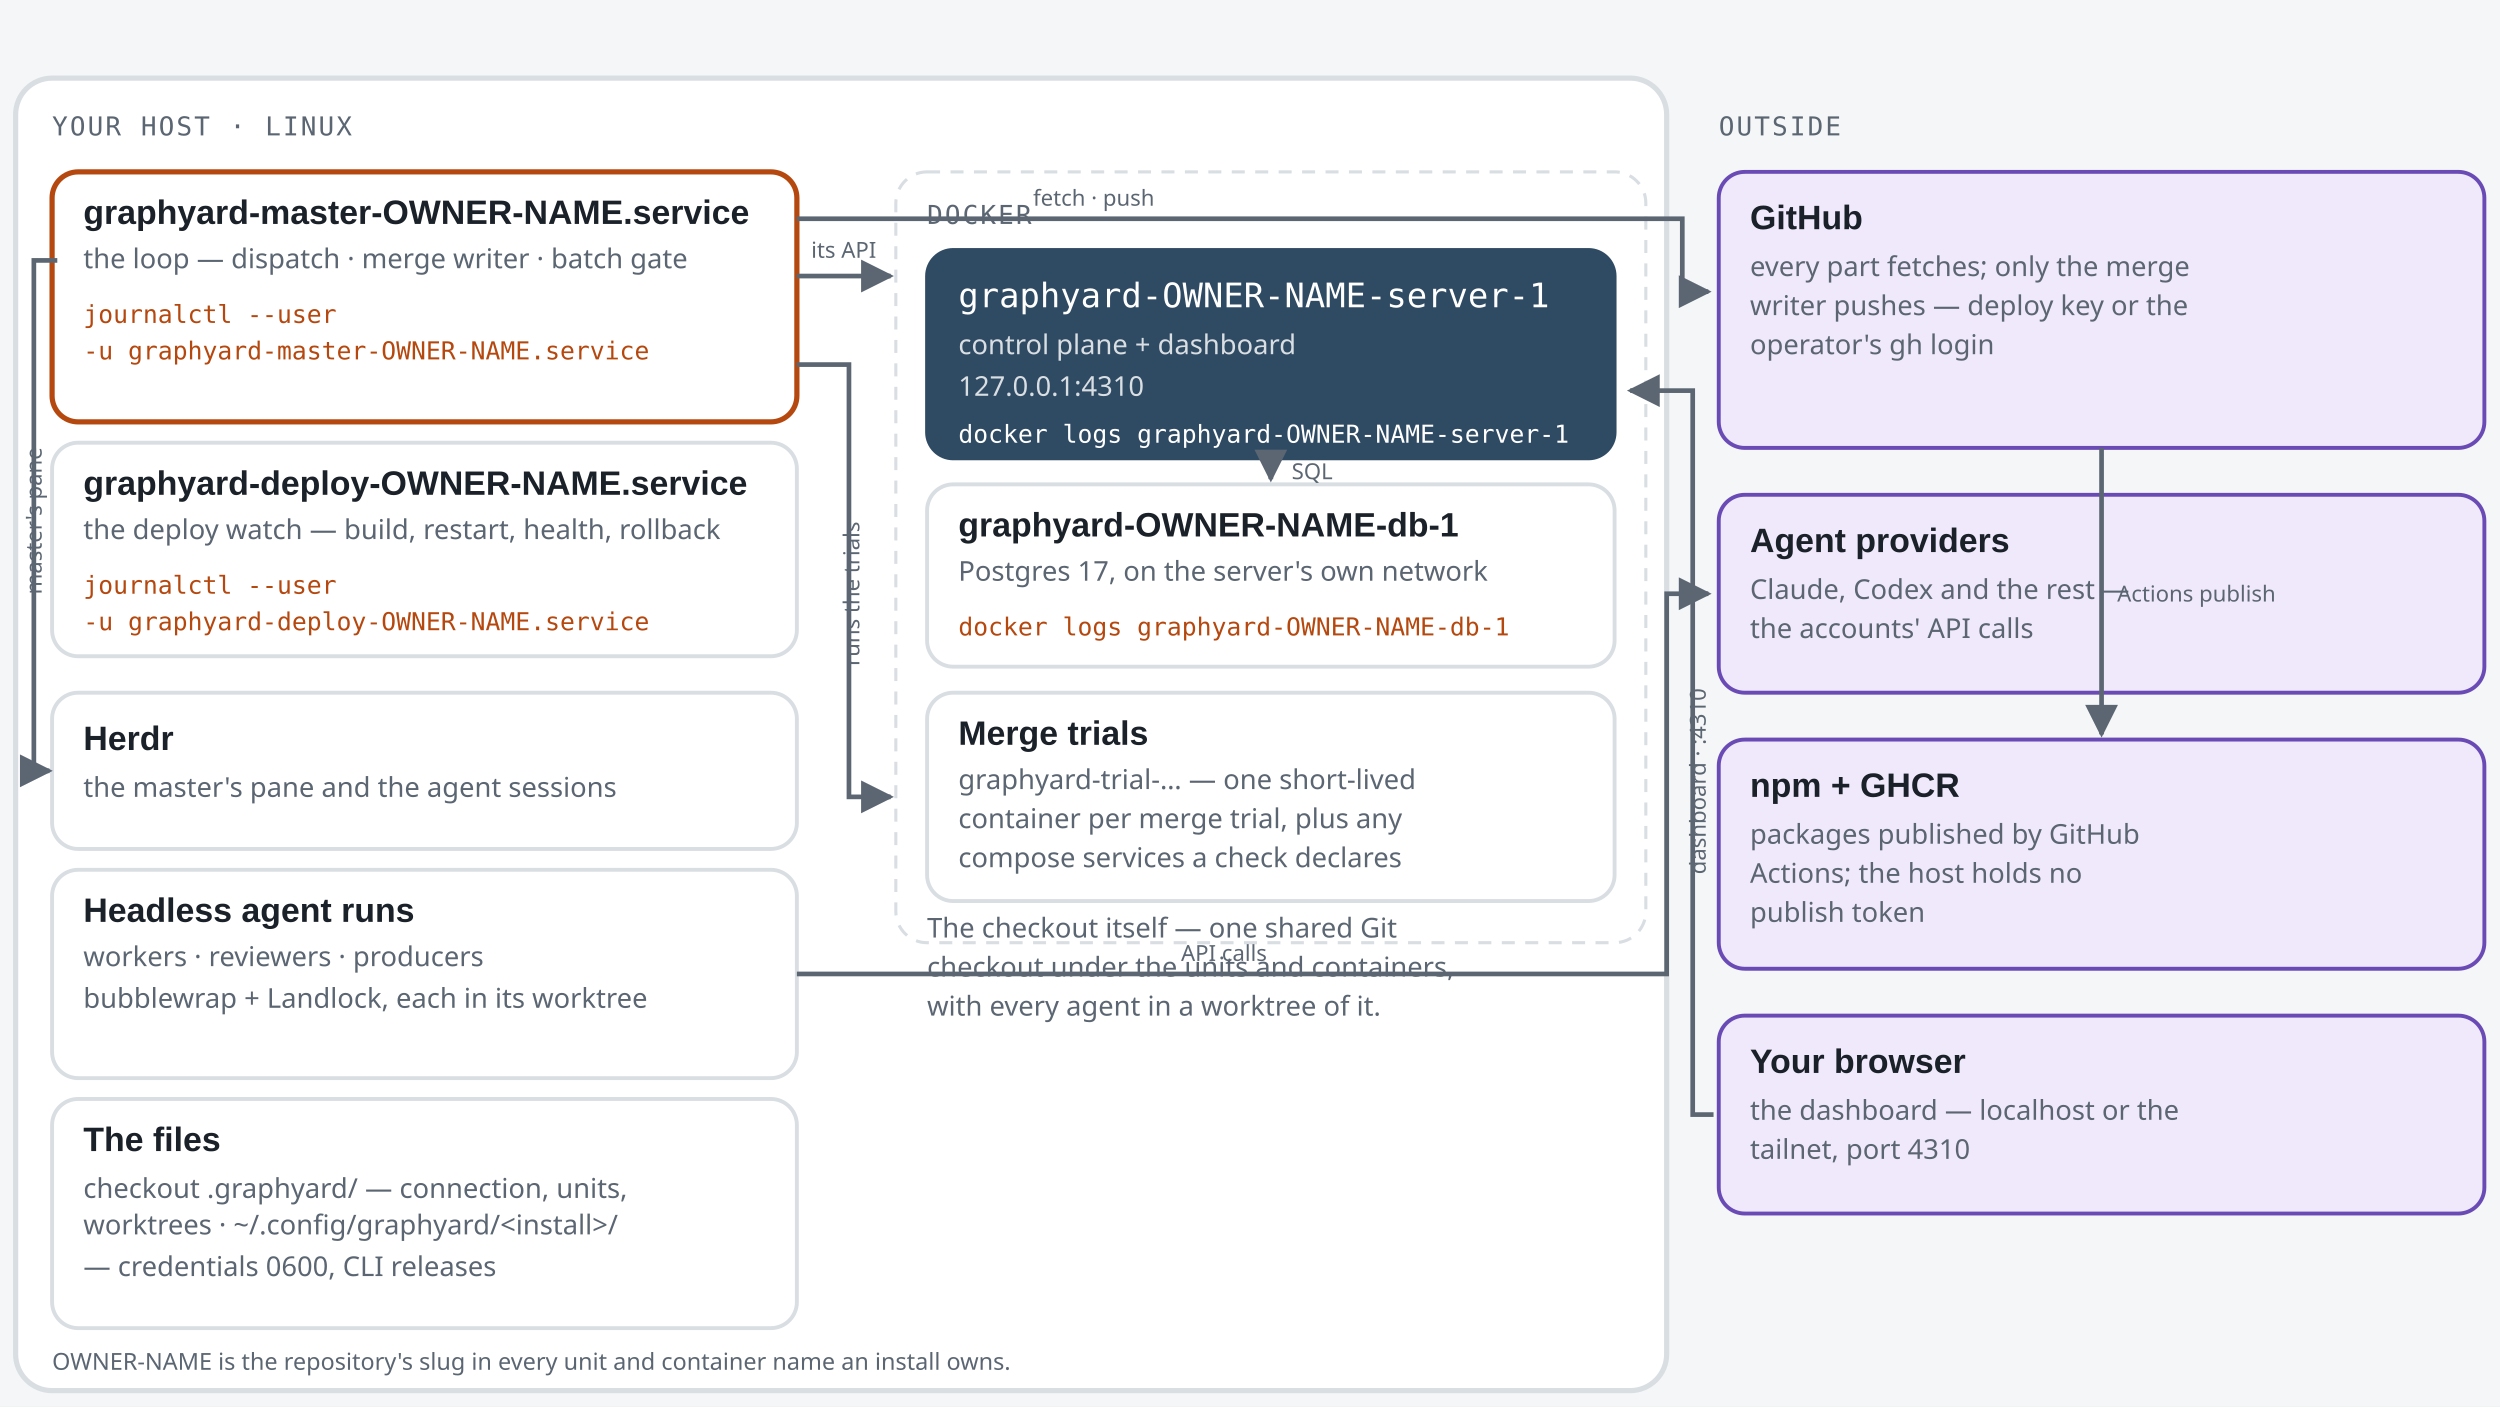
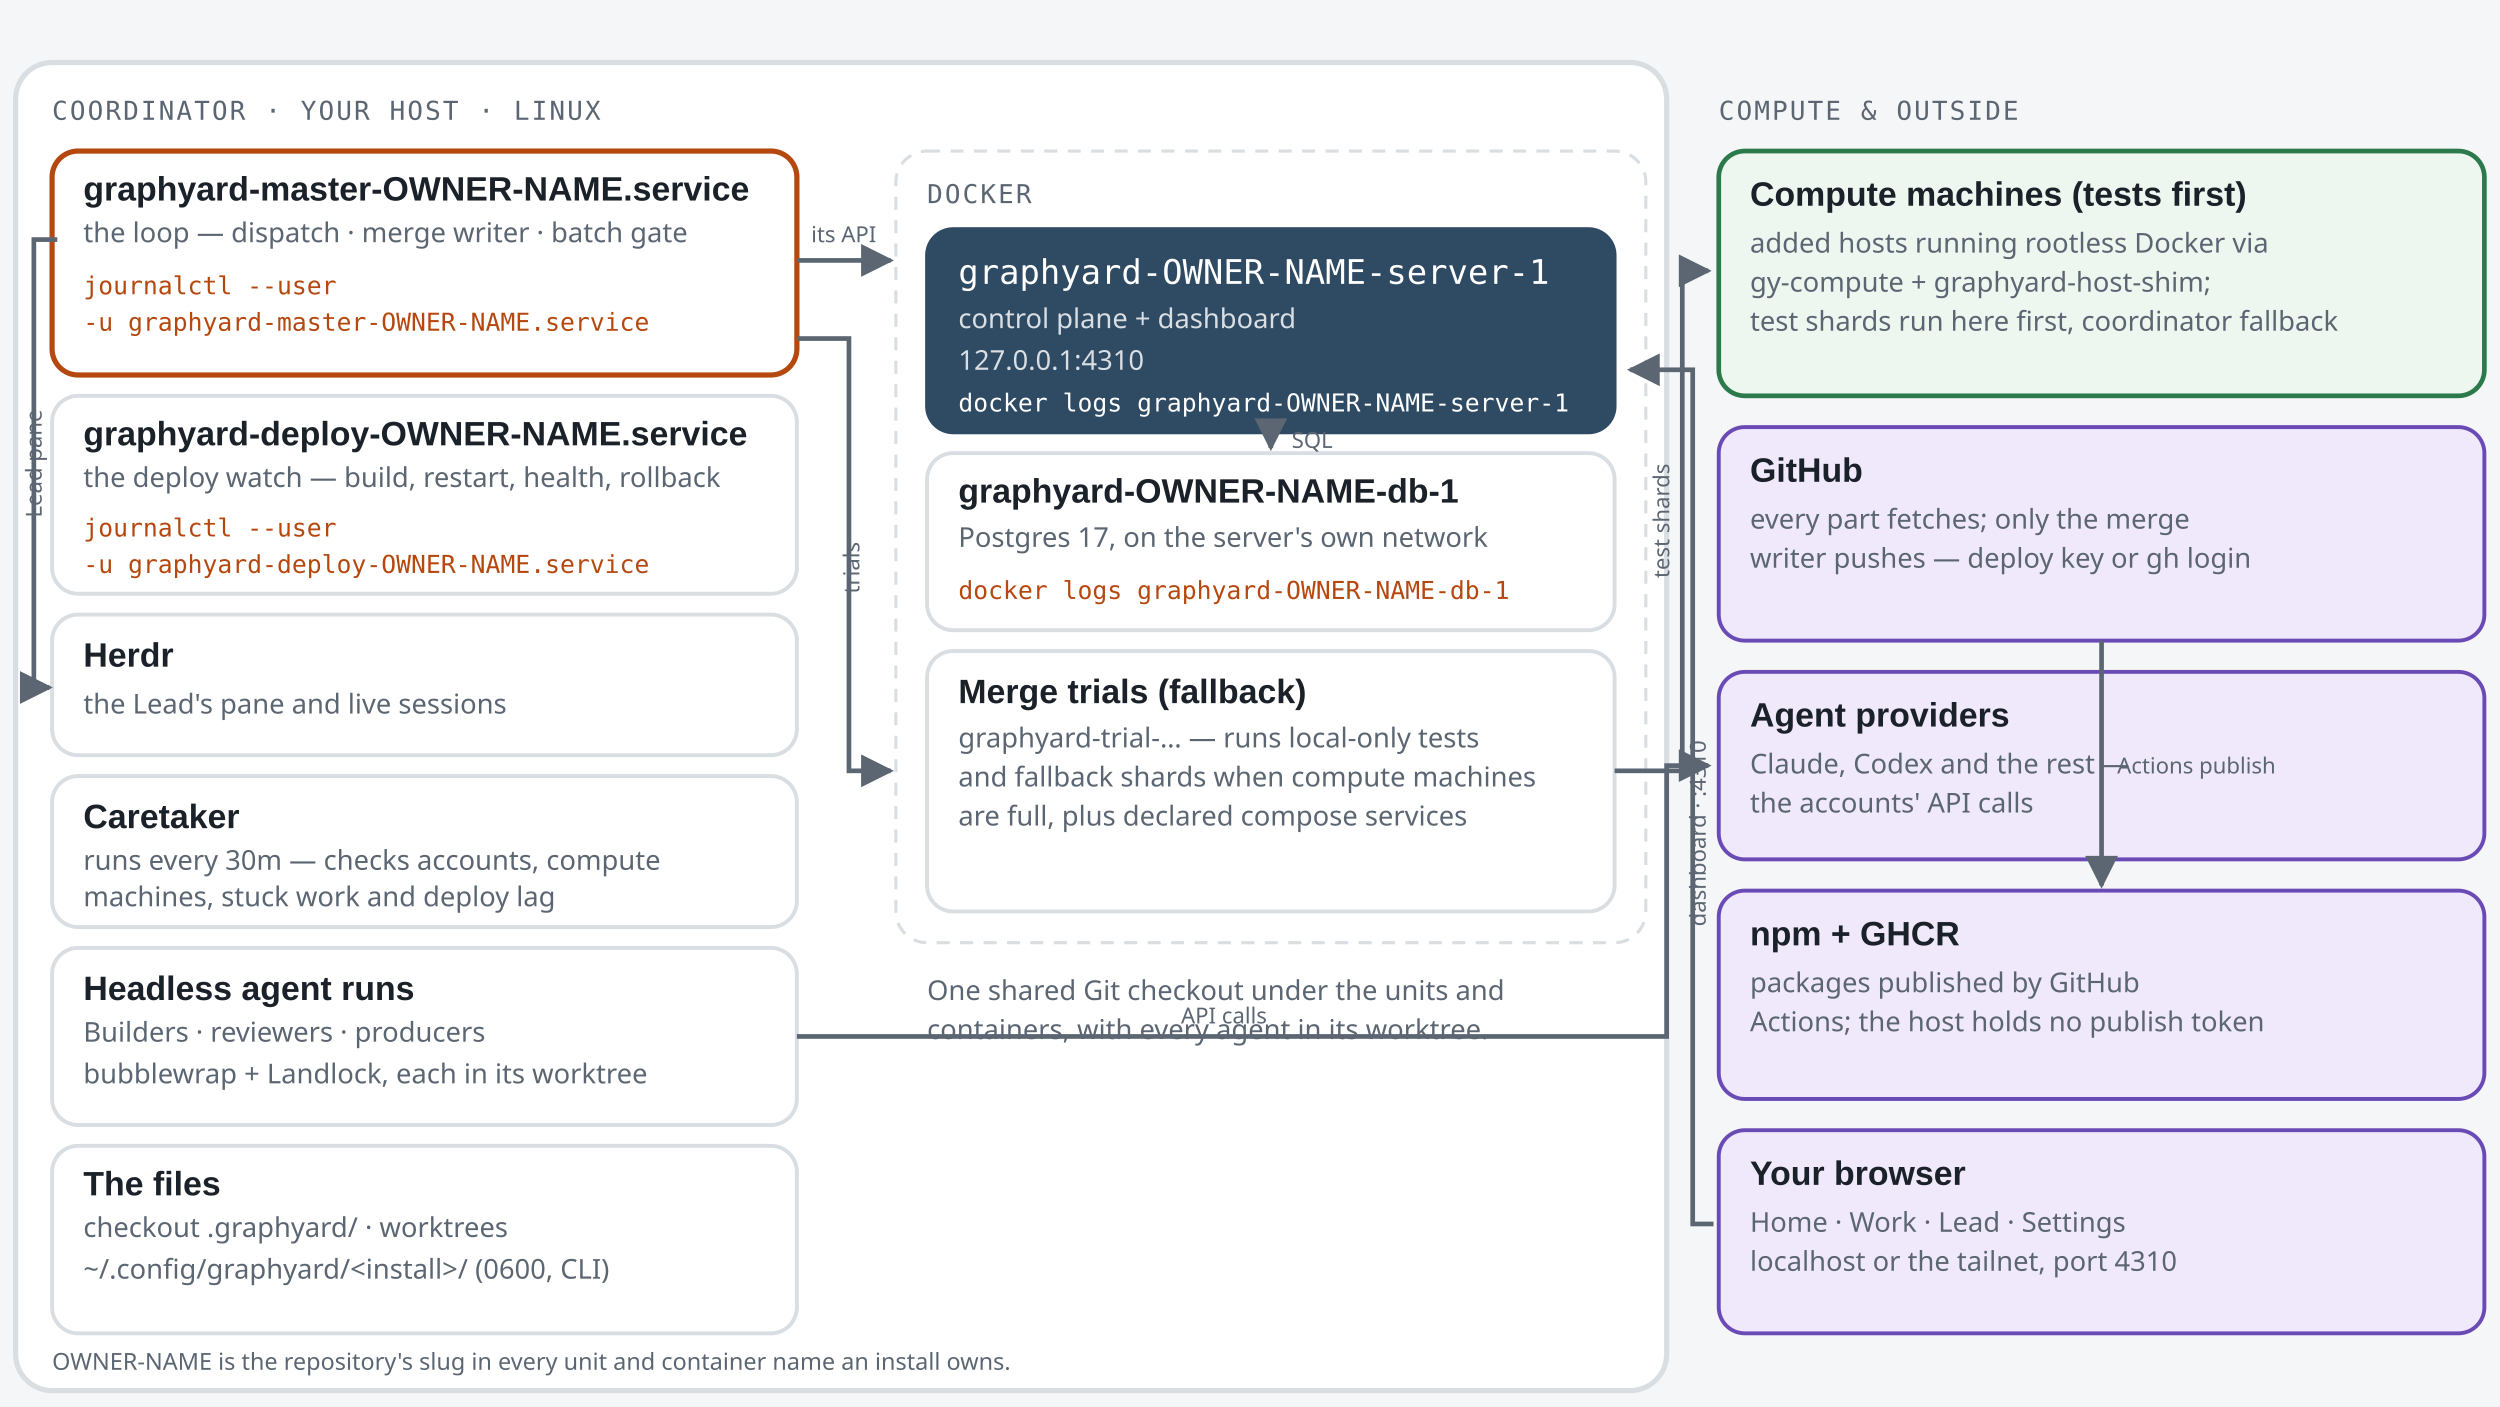
- <svg xmlns="http://www.w3.org/2000/svg" viewBox="0 0 960 540" role="img" aria-label="Diagram of where every part of Graphyard runs: the host, its systemd units, Docker containers, Herdr, agent worktrees and files, and the outside services">
+ <svg xmlns="http://www.w3.org/2000/svg" viewBox="0 0 960 540" role="img" aria-label="Diagram of where every part of Mainworks runs: the coordinator host, its systemd units, Docker containers, Herdr, caretaker, compute machines, and outside services">
  <defs>
    <marker id="arrow" viewBox="0 0 10 10" refX="9" refY="5" markerWidth="7" markerHeight="7" orient="auto-start-reverse">
      <path d="M0 0 L10 5 L0 10 z" fill="#5b6672" />
    </marker>
  </defs>
  <style>
    .box { fill: #ffffff; stroke: #d9dee3; stroke-width: 1.5; }
    .group { fill: none; stroke: #d9dee3; stroke-width: 1.2; stroke-dasharray: 5 4; }
    .host { fill: #ffffff; stroke: #d9dee3; stroke-width: 2; }
    .loop { stroke: #b5480f; stroke-width: 2; }
    .hub { fill: #2f4a63; stroke: #2f4a63; }
+     .compute { fill: #eef6f0; stroke: #2c7a4b; stroke-width: 1.8; }
    .ext { fill: #efe9fb; stroke: #6a4bb5; stroke-width: 1.5; }
    .t-title { font-family: 'Archivo', 'Helvetica Neue', Arial, sans-serif; font-weight: 700; font-size: 13px; fill: #1b2129; }
    .t-sub { font-family: 'IBM Plex Sans', system-ui, sans-serif; font-size: 10.5px; fill: #5b6672; }
    .t-key { font-family: 'IBM Plex Mono', ui-monospace, Menlo, monospace; font-size: 9.5px; fill: #b5480f; }
    .t-label { font-family: 'IBM Plex Mono', ui-monospace, Menlo, monospace; font-size: 10px; letter-spacing: 0.08em; fill: #5b6672; }
    .t-note { font-family: 'IBM Plex Sans', system-ui, sans-serif; font-size: 9px; fill: #5b6672; }
    .t-arrow { font-family: 'IBM Plex Sans', system-ui, sans-serif; font-size: 8.5px; fill: #5b6672; }
    .t-hub { font-family: 'IBM Plex Mono', ui-monospace, Menlo, monospace; font-size: 13px; fill: #ffffff; }
    .s-hub { font-family: 'IBM Plex Sans', system-ui, sans-serif; font-size: 10.5px; fill: #d9dee3; }
    .k-hub { font-family: 'IBM Plex Mono', ui-monospace, Menlo, monospace; font-size: 9.5px; fill: #ffffff; }
    .v-line { stroke: #5b6672; stroke-width: 1.8; fill: none; marker-end: url(#arrow); }
  </style>
  <rect x="0" y="0" width="960" height="540" fill="#f5f6f7" />
-   <rect class="host" x="6" y="30" width="634" height="504" rx="14" />
-   <text class="t-label" x="20" y="52">YOUR HOST · LINUX</text>
-   <rect class="box loop" x="20" y="66" width="286" height="96" rx="10" />
-   <text class="t-title" x="32" y="86">graphyard-master-OWNER-NAME.service</text>
-   <text class="t-sub" x="32" y="103">the loop — dispatch · merge writer · batch gate</text>
-   <text class="t-key" x="32" y="124">journalctl --user</text>
-   <text class="t-key" x="32" y="138">  -u graphyard-master-OWNER-NAME.service</text>
-   <rect class="box" x="20" y="170" width="286" height="82" rx="10" />
-   <text class="t-title" x="32" y="190">graphyard-deploy-OWNER-NAME.service</text>
-   <text class="t-sub" x="32" y="207">the deploy watch — build, restart, health, rollback</text>
-   <text class="t-key" x="32" y="228">journalctl --user</text>
-   <text class="t-key" x="32" y="242">  -u graphyard-deploy-OWNER-NAME.service</text>
-   <rect class="box" x="20" y="266" width="286" height="60" rx="10" />
-   <text class="t-title" x="32" y="288">Herdr</text>
-   <text class="t-sub" x="32" y="306">the master's pane and the agent sessions</text>
-   <rect class="box" x="20" y="334" width="286" height="80" rx="10" />
-   <text class="t-title" x="32" y="354">Headless agent runs</text>
-   <text class="t-sub" x="32" y="371">workers · reviewers · producers</text>
-   <text class="t-sub" x="32" y="387">bubblewrap + Landlock, each in its worktree</text>
-   <rect class="box" x="20" y="422" width="286" height="88" rx="10" />
-   <text class="t-title" x="32" y="442">The files</text>
-   <text class="t-sub" x="32" y="460">checkout .graphyard/ — connection, units,</text>
-   <text class="t-sub" x="32" y="474">worktrees · ~/.config/graphyard/&lt;install&gt;/</text>
-   <text class="t-sub" x="32" y="490">— credentials 0600, CLI releases</text>
-   <rect class="group" x="344" y="66" width="288" height="296" rx="12" />
-   <text class="t-label" x="356" y="86">DOCKER</text>
-   <rect class="box hub" x="356" y="96" width="264" height="80" rx="10" />
-   <text class="t-hub" x="368" y="118">graphyard-OWNER-NAME-server-1</text>
-   <text class="s-hub" x="368" y="136">control plane + dashboard</text>
-   <text class="s-hub" x="368" y="152">127.0.0.1:4310</text>
-   <text class="k-hub" x="368" y="170">docker logs graphyard-OWNER-NAME-server-1</text>
-   <rect class="box" x="356" y="186" width="264" height="70" rx="10" />
-   <text class="t-title" x="368" y="206">graphyard-OWNER-NAME-db-1</text>
-   <text class="t-sub" x="368" y="223">Postgres 17, on the server's own network</text>
-   <text class="t-key" x="368" y="244">docker logs graphyard-OWNER-NAME-db-1</text>
-   <rect class="box" x="356" y="266" width="264" height="80" rx="10" />
-   <text class="t-title" x="368" y="286">Merge trials</text>
-   <text class="t-sub" x="368" y="303">graphyard-trial-… — one short-lived</text>
-   <text class="t-sub" x="368" y="318">container per merge trial, plus any</text>
-   <text class="t-sub" x="368" y="333">compose services a check declares</text>
-   <text class="t-sub" x="356" y="360">The checkout itself — one shared Git</text>
-   <text class="t-sub" x="356" y="375">checkout under the units and containers,</text>
-   <text class="t-sub" x="356" y="390">with every agent in a worktree of it.</text>
+   <rect class="host" x="6" y="24" width="634" height="510" rx="14" />
+   <text class="t-label" x="20" y="46">COORDINATOR · YOUR HOST · LINUX</text>
+   <rect class="box loop" x="20" y="58" width="286" height="86" rx="10" />
+   <text class="t-title" x="32" y="77">graphyard-master-OWNER-NAME.service</text>
+   <text class="t-sub" x="32" y="93">the loop — dispatch · merge writer · batch gate</text>
+   <text class="t-key" x="32" y="113">journalctl --user</text>
+   <text class="t-key" x="32" y="127">  -u graphyard-master-OWNER-NAME.service</text>
+   <rect class="box" x="20" y="152" width="286" height="76" rx="10" />
+   <text class="t-title" x="32" y="171">graphyard-deploy-OWNER-NAME.service</text>
+   <text class="t-sub" x="32" y="187">the deploy watch — build, restart, health, rollback</text>
+   <text class="t-key" x="32" y="206">journalctl --user</text>
+   <text class="t-key" x="32" y="220">  -u graphyard-deploy-OWNER-NAME.service</text>
+   <rect class="box" x="20" y="236" width="286" height="54" rx="10" />
+   <text class="t-title" x="32" y="256">Herdr</text>
+   <text class="t-sub" x="32" y="274">the Lead's pane and live sessions</text>
+   <rect class="box" x="20" y="298" width="286" height="58" rx="10" />
+   <text class="t-title" x="32" y="318">Caretaker</text>
+   <text class="t-sub" x="32" y="334">runs every 30m — checks accounts, compute</text>
+   <text class="t-sub" x="32" y="348">machines, stuck work and deploy lag</text>
+   <rect class="box" x="20" y="364" width="286" height="68" rx="10" />
+   <text class="t-title" x="32" y="384">Headless agent runs</text>
+   <text class="t-sub" x="32" y="400">Builders · reviewers · producers</text>
+   <text class="t-sub" x="32" y="416">bubblewrap + Landlock, each in its worktree</text>
+   <rect class="box" x="20" y="440" width="286" height="72" rx="10" />
+   <text class="t-title" x="32" y="459">The files</text>
+   <text class="t-sub" x="32" y="475">checkout .graphyard/ · worktrees</text>
+   <text class="t-sub" x="32" y="491">~/.config/graphyard/&lt;install&gt;/ (0600, CLI)</text>
+   <rect class="group" x="344" y="58" width="288" height="304" rx="12" />
+   <text class="t-label" x="356" y="78">DOCKER</text>
+   <rect class="box hub" x="356" y="88" width="264" height="78" rx="10" />
+   <text class="t-hub" x="368" y="109">graphyard-OWNER-NAME-server-1</text>
+   <text class="s-hub" x="368" y="126">control plane + dashboard</text>
+   <text class="s-hub" x="368" y="142">127.0.0.1:4310</text>
+   <text class="k-hub" x="368" y="158">docker logs graphyard-OWNER-NAME-server-1</text>
+   <rect class="box" x="356" y="174" width="264" height="68" rx="10" />
+   <text class="t-title" x="368" y="193">graphyard-OWNER-NAME-db-1</text>
+   <text class="t-sub" x="368" y="210">Postgres 17, on the server's own network</text>
+   <text class="t-key" x="368" y="230">docker logs graphyard-OWNER-NAME-db-1</text>
+   <rect class="box" x="356" y="250" width="264" height="100" rx="10" />
+   <text class="t-title" x="368" y="270">Merge trials (fallback)</text>
+   <text class="t-sub" x="368" y="287">graphyard-trial-… — runs local-only tests</text>
+   <text class="t-sub" x="368" y="302">and fallback shards when compute machines</text>
+   <text class="t-sub" x="368" y="317">are full, plus declared compose services</text>
+   <text class="t-sub" x="356" y="384">One shared Git checkout under the units and</text>
+   <text class="t-sub" x="356" y="399">containers, with every agent in its worktree.</text>
  <text class="t-note" x="20" y="526">OWNER-NAME is the repository's slug in every unit and container name an install owns.</text>
-   <text class="t-label" x="660" y="52">OUTSIDE</text>
-   <rect class="box ext" x="660" y="66" width="294" height="106" rx="10" />
-   <text class="t-title" x="672" y="88">GitHub</text>
-   <text class="t-sub" x="672" y="106">every part fetches; only the merge</text>
-   <text class="t-sub" x="672" y="121">writer pushes — deploy key or the</text>
-   <text class="t-sub" x="672" y="136">operator's gh login</text>
-   <rect class="box ext" x="660" y="190" width="294" height="76" rx="10" />
-   <text class="t-title" x="672" y="212">Agent providers</text>
-   <text class="t-sub" x="672" y="230">Claude, Codex and the rest —</text>
-   <text class="t-sub" x="672" y="245">the accounts' API calls</text>
-   <rect class="box ext" x="660" y="284" width="294" height="88" rx="10" />
-   <text class="t-title" x="672" y="306">npm + GHCR</text>
-   <text class="t-sub" x="672" y="324">packages published by GitHub</text>
-   <text class="t-sub" x="672" y="339">Actions; the host holds no</text>
-   <text class="t-sub" x="672" y="354">publish token</text>
-   <rect class="box ext" x="660" y="390" width="294" height="76" rx="10" />
-   <text class="t-title" x="672" y="412">Your browser</text>
-   <text class="t-sub" x="672" y="430">the dashboard — localhost or the</text>
-   <text class="t-sub" x="672" y="445">tailnet, port 4310</text>
-   <path class="v-line" d="M 306 106 L 342 106" />
-   <text class="t-arrow" x="324" y="99" text-anchor="middle">its API</text>
-   <path class="v-line" d="M 488 176 L 488 184" />
-   <text class="t-arrow" x="496" y="184">SQL</text>
-   <path class="v-line" d="M 306 140 L 326 140 L 326 306 L 342 306" />
-   <text class="t-arrow" x="330" y="228" transform="rotate(-90 330 228)" text-anchor="middle">runs the trials</text>
-   <path class="v-line" d="M 22 100 L 13 100 L 13 296 L 19 296" />
-   <text class="t-arrow" x="16" y="200" transform="rotate(-90 16 200)" text-anchor="middle">master's pane</text>
-   <path class="v-line" d="M 306 84 L 646 84 L 646 112 L 656 112" />
-   <text class="t-arrow" x="420" y="79" text-anchor="middle">fetch · push</text>
-   <path class="v-line" d="M 306 374 L 640 374 L 640 228 L 656 228" />
-   <text class="t-arrow" x="470" y="369" text-anchor="middle">API calls</text>
-   <path class="v-line" d="M 807 172 L 807 282" />
-   <text class="t-arrow" x="813" y="231">Actions publish</text>
-   <path class="v-line" d="M 658 428 L 650 428 L 650 150 L 626 150" />
-   <text class="t-arrow" x="655" y="300" transform="rotate(-90 655 300)" text-anchor="middle">dashboard · :4310</text>
+   <text class="t-label" x="660" y="46">COMPUTE &amp; OUTSIDE</text>
+   <rect class="box compute" x="660" y="58" width="294" height="94" rx="10" />
+   <text class="t-title" x="672" y="79">Compute machines (tests first)</text>
+   <text class="t-sub" x="672" y="97">added hosts running rootless Docker via</text>
+   <text class="t-sub" x="672" y="112">gy-compute + graphyard-host-shim;</text>
+   <text class="t-sub" x="672" y="127">test shards run here first, coordinator fallback</text>
+   <rect class="box ext" x="660" y="164" width="294" height="82" rx="10" />
+   <text class="t-title" x="672" y="185">GitHub</text>
+   <text class="t-sub" x="672" y="203">every part fetches; only the merge</text>
+   <text class="t-sub" x="672" y="218">writer pushes — deploy key or gh login</text>
+   <rect class="box ext" x="660" y="258" width="294" height="72" rx="10" />
+   <text class="t-title" x="672" y="279">Agent providers</text>
+   <text class="t-sub" x="672" y="297">Claude, Codex and the rest —</text>
+   <text class="t-sub" x="672" y="312">the accounts' API calls</text>
+   <rect class="box ext" x="660" y="342" width="294" height="80" rx="10" />
+   <text class="t-title" x="672" y="363">npm + GHCR</text>
+   <text class="t-sub" x="672" y="381">packages published by GitHub</text>
+   <text class="t-sub" x="672" y="396">Actions; the host holds no publish token</text>
+   <rect class="box ext" x="660" y="434" width="294" height="78" rx="10" />
+   <text class="t-title" x="672" y="455">Your browser</text>
+   <text class="t-sub" x="672" y="473">Home · Work · Lead · Settings</text>
+   <text class="t-sub" x="672" y="488">localhost or the tailnet, port 4310</text>
+   <path class="v-line" d="M 306 100 L 342 100" />
+   <text class="t-arrow" x="324" y="93" text-anchor="middle">its API</text>
+   <path class="v-line" d="M 488 166 L 488 172" />
+   <text class="t-arrow" x="496" y="172">SQL</text>
+   <path class="v-line" d="M 306 130 L 326 130 L 326 296 L 342 296" />
+   <text class="t-arrow" x="330" y="218" transform="rotate(-90 330 218)" text-anchor="middle">trials</text>
+   <path class="v-line" d="M 620 296 L 646 296 L 646 104 L 656 104" />
+   <text class="t-arrow" x="641" y="200" transform="rotate(-90 641 200)" text-anchor="middle">test shards</text>
+   <path class="v-line" d="M 22 92 L 13 92 L 13 264 L 19 264" />
+   <text class="t-arrow" x="16" y="178" transform="rotate(-90 16 178)" text-anchor="middle">Lead pane</text>
+   <path class="v-line" d="M 306 398 L 640 398 L 640 294 L 656 294" />
+   <text class="t-arrow" x="470" y="393" text-anchor="middle">API calls</text>
+   <path class="v-line" d="M 807 246 L 807 340" />
+   <text class="t-arrow" x="813" y="297">Actions publish</text>
+   <path class="v-line" d="M 658 470 L 650 470 L 650 142 L 626 142" />
+   <text class="t-arrow" x="655" y="320" transform="rotate(-90 655 320)" text-anchor="middle">dashboard · :4310</text>
</svg>
